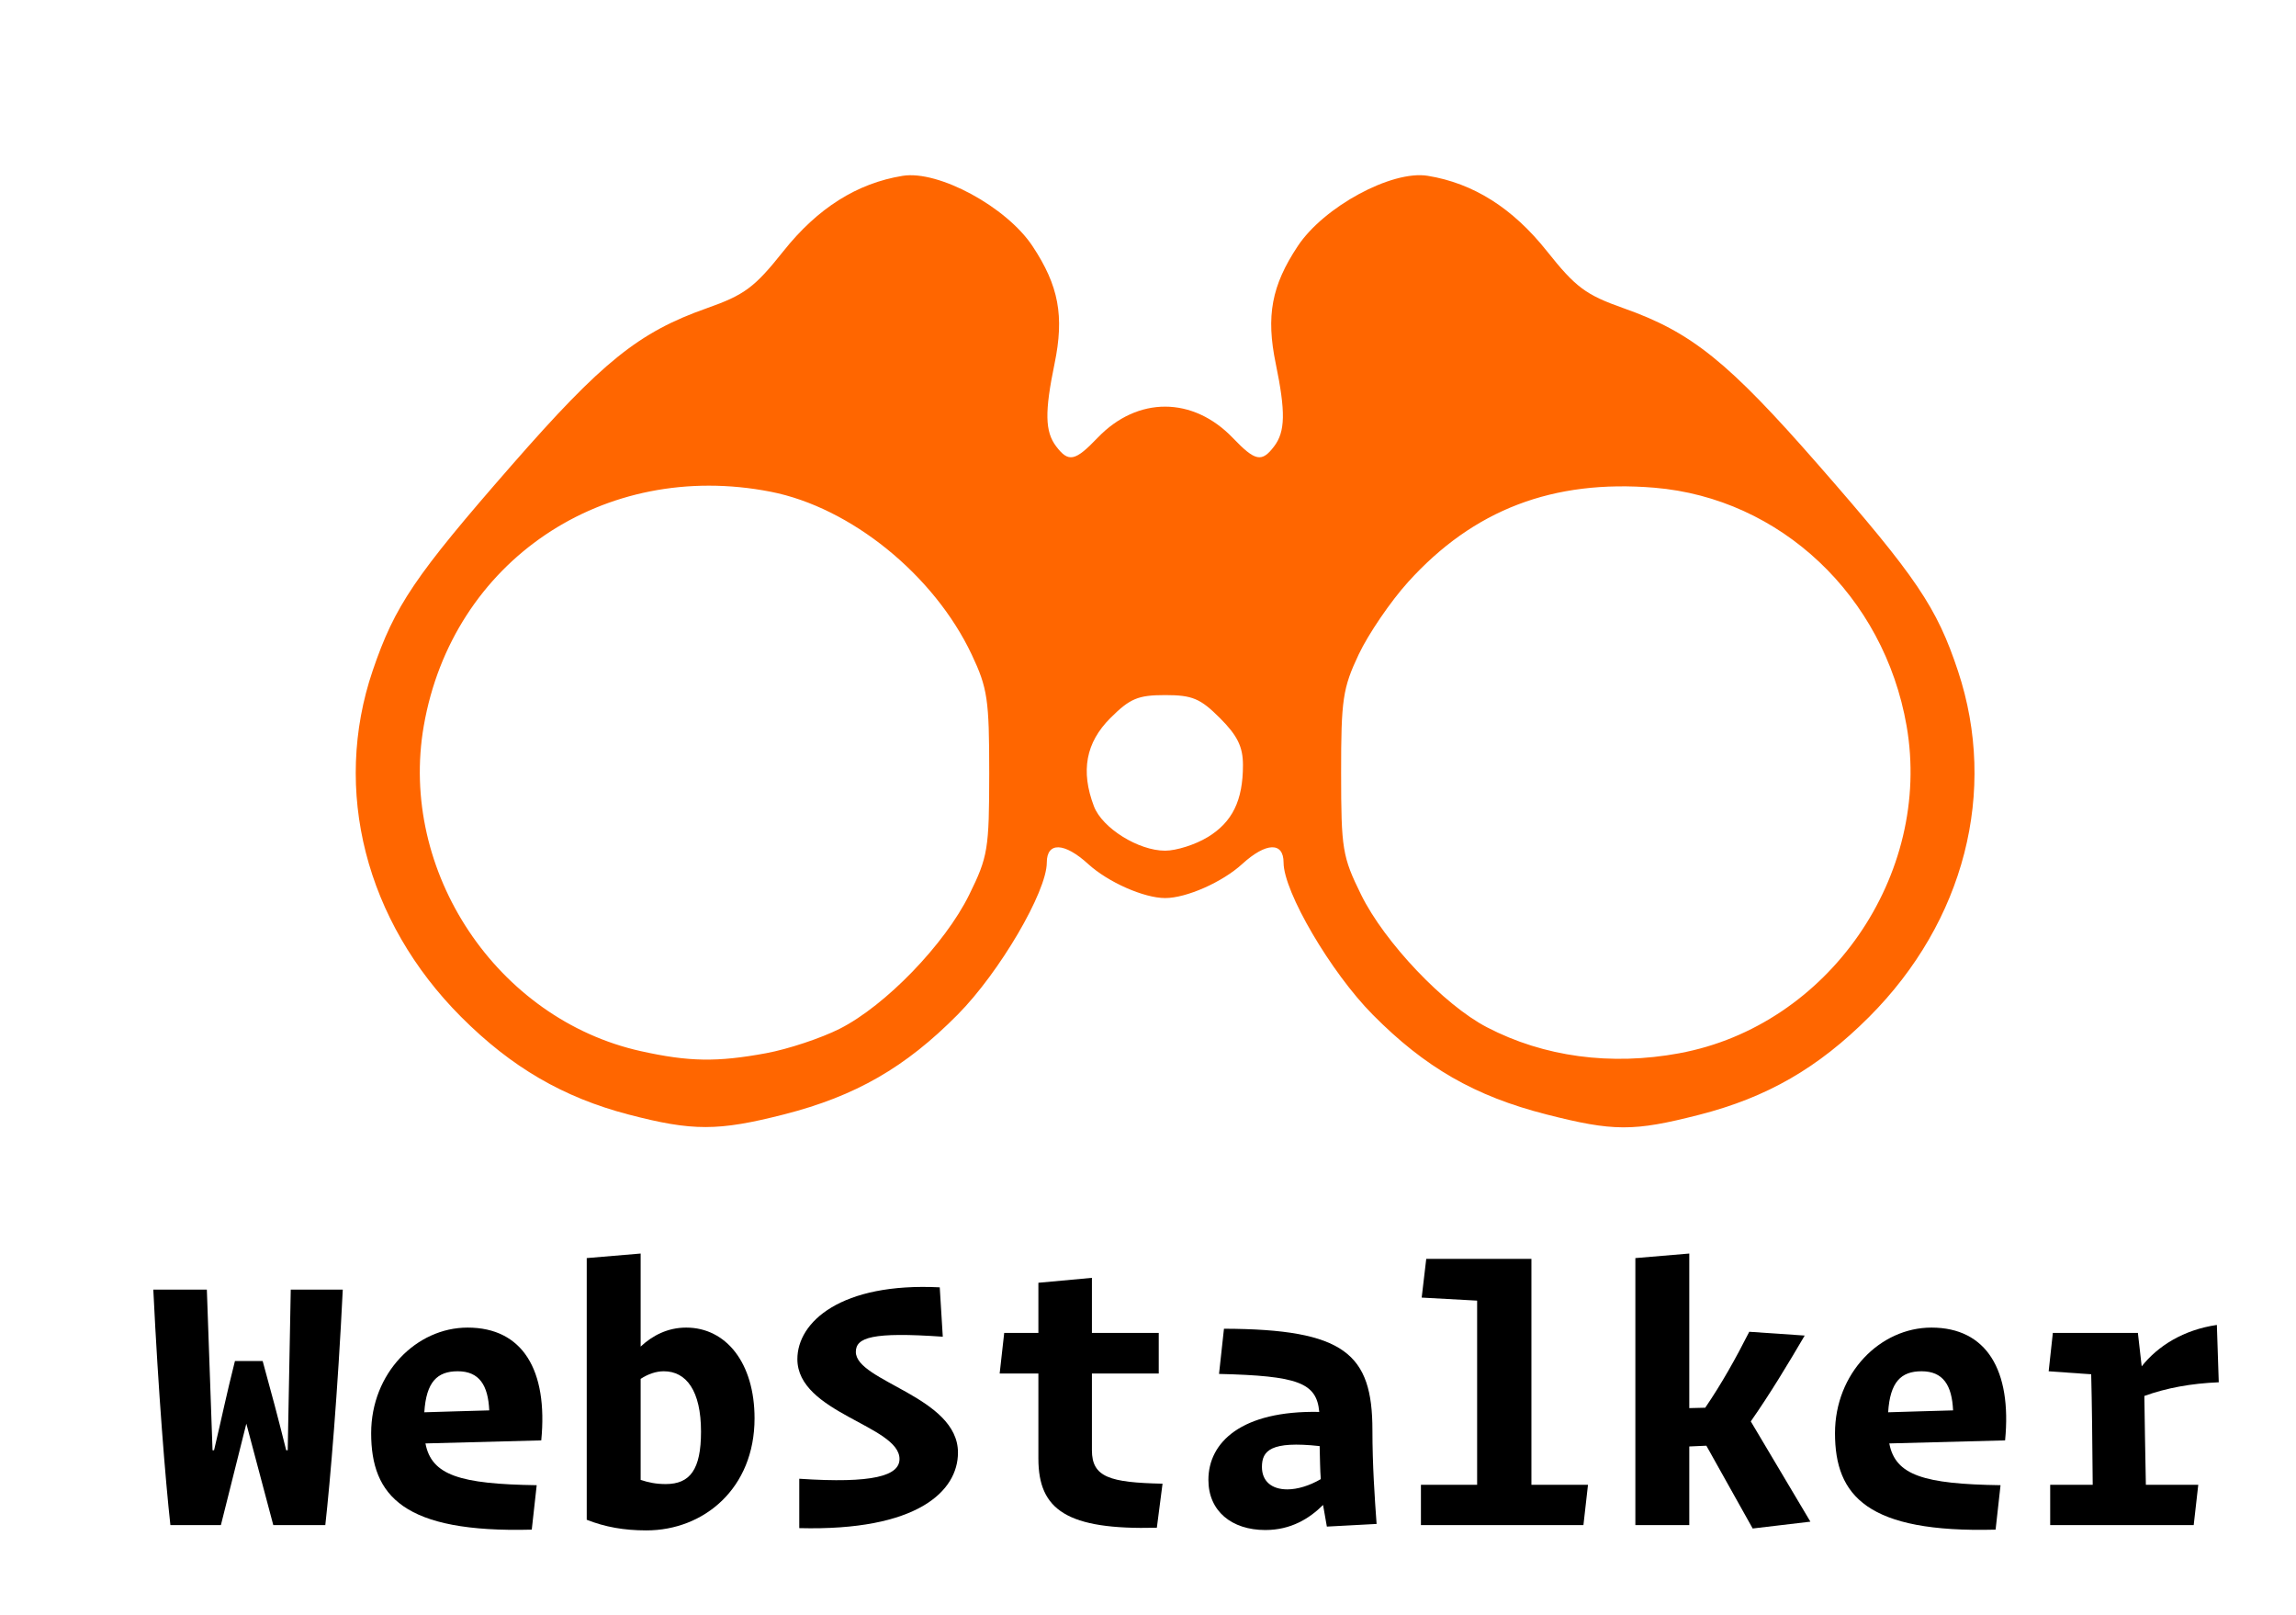
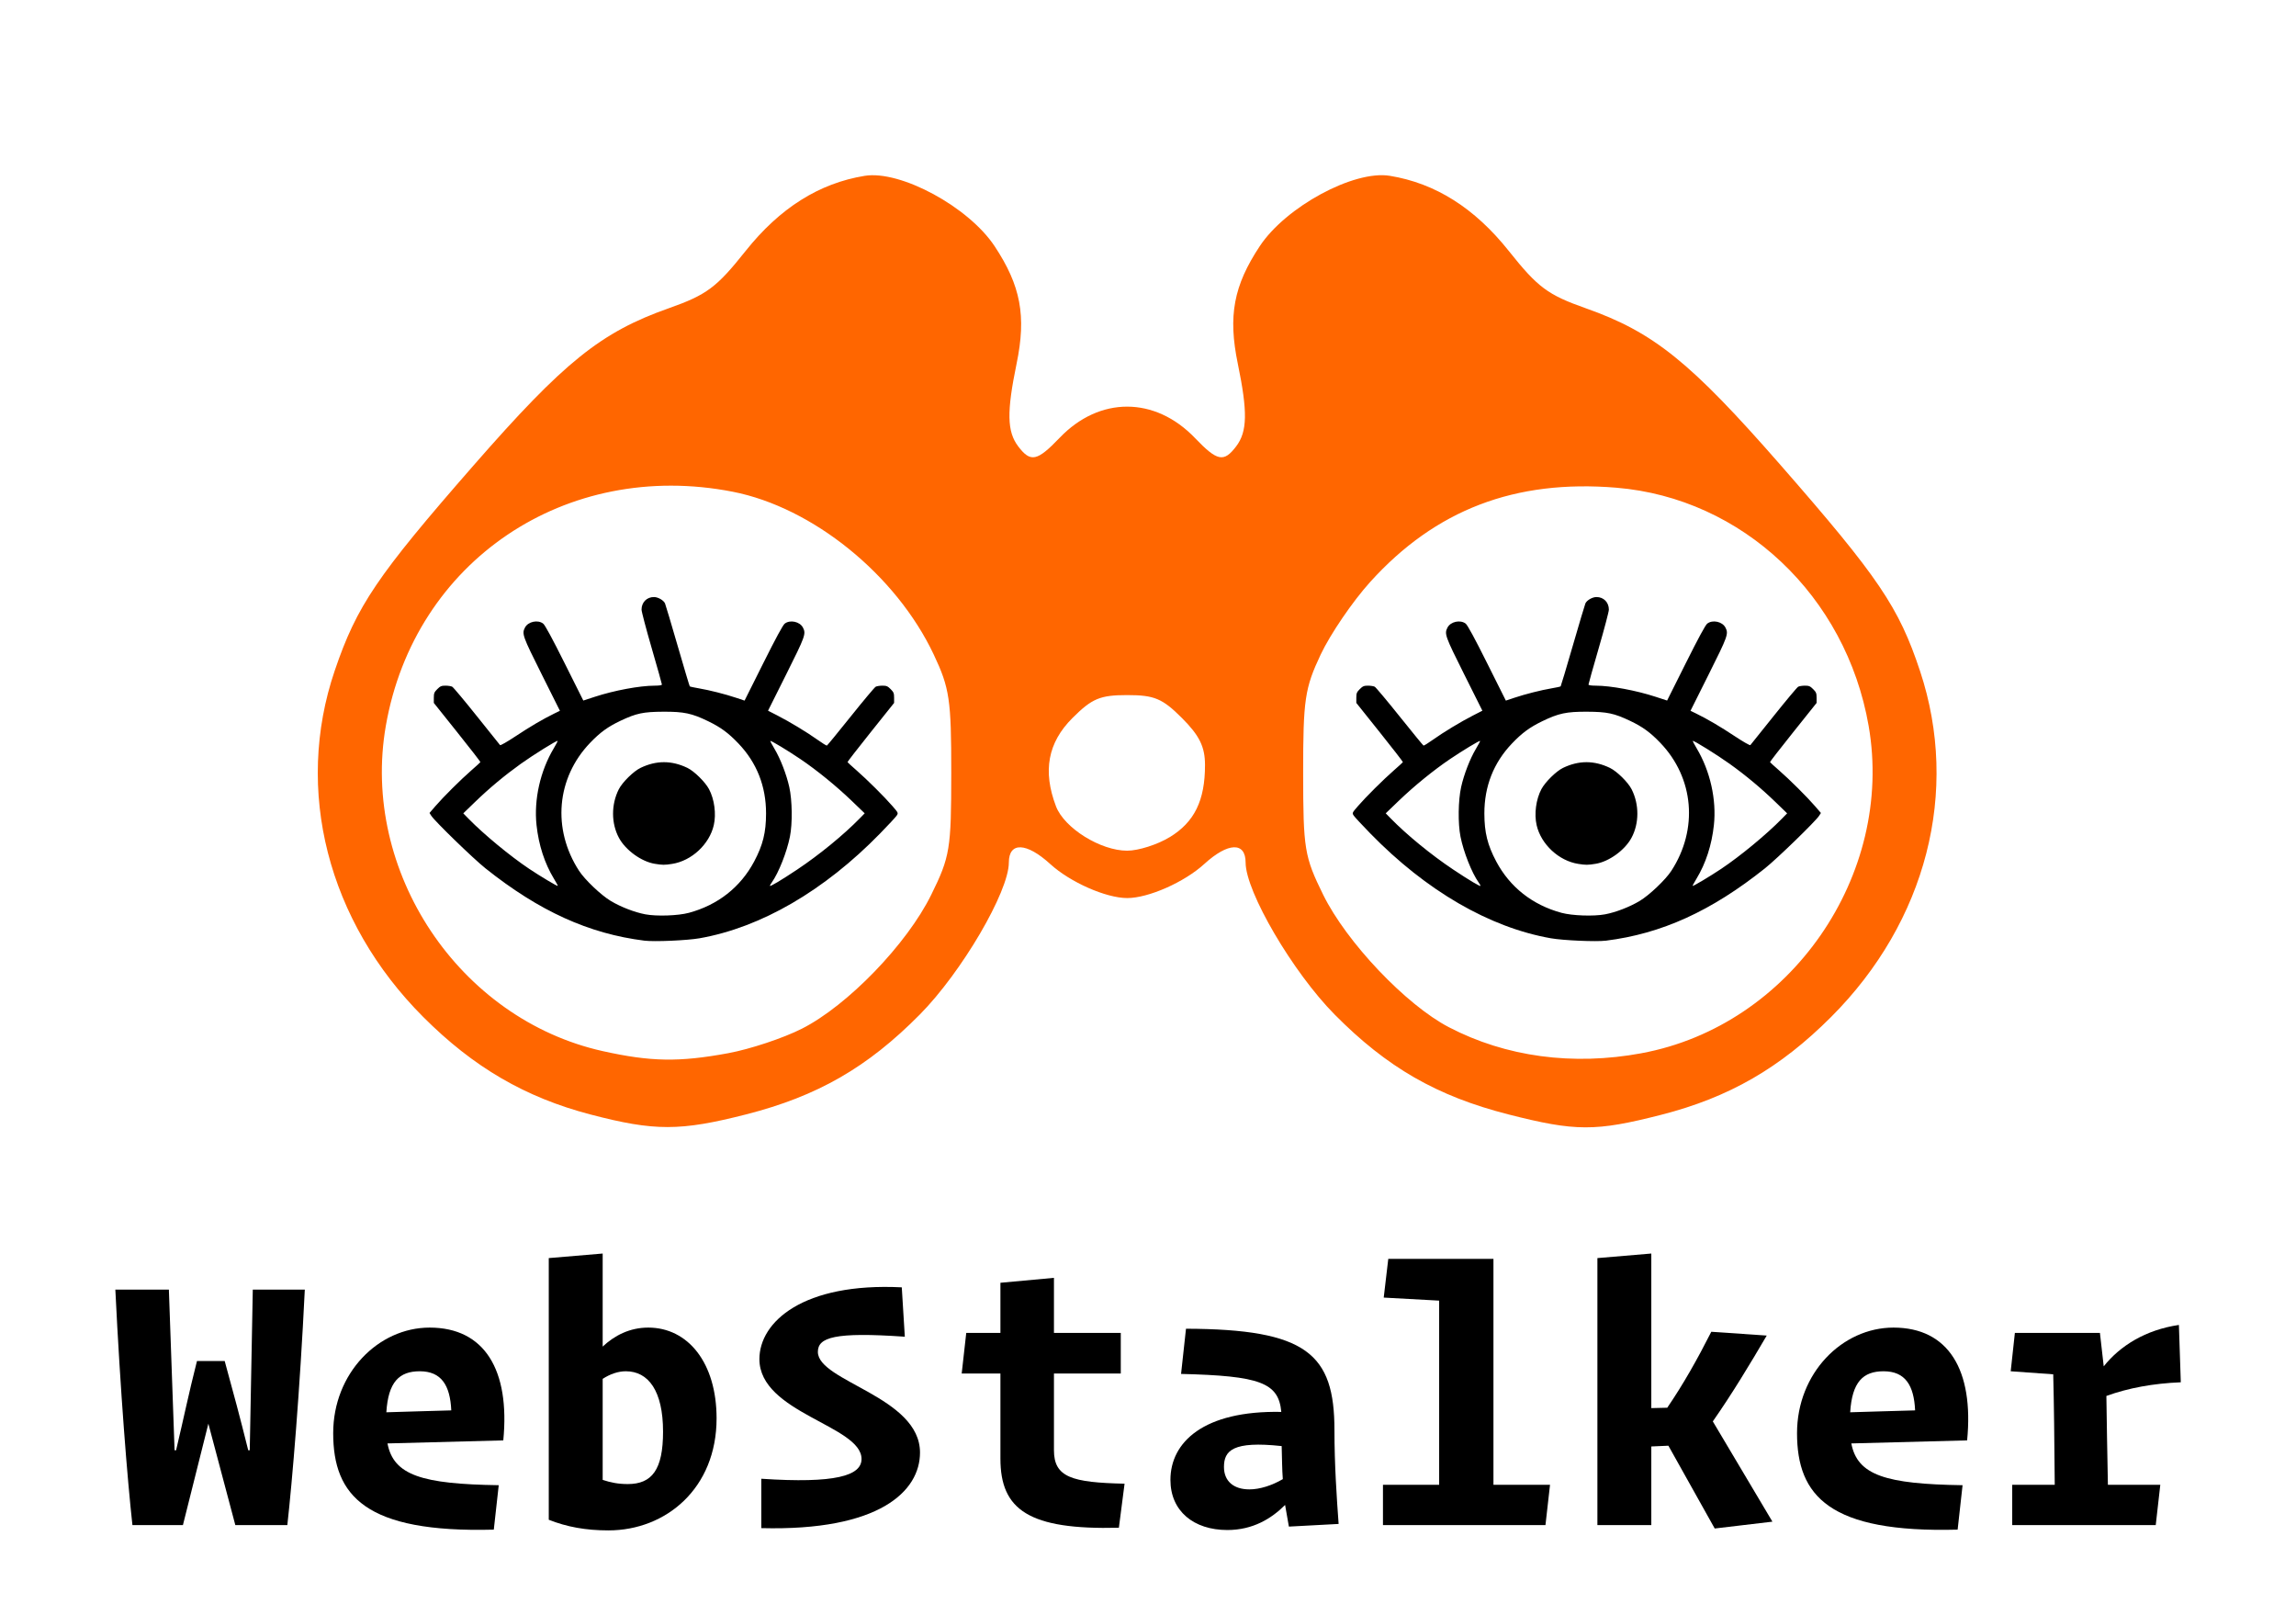
<svg xmlns="http://www.w3.org/2000/svg" width="64mm" height="45mm" viewBox="0 0 64 45" version="1.1" id="svg8">
  <defs id="defs2" />
  <g id="layer1" transform="translate(0,-252)">
-     <path style="fill:#ff6600;stroke-width:0.189" d="m 17.516,283.057 c -1.82,-0.477 -3.262,-1.317 -4.661,-2.718 -2.665,-2.667 -3.599,-6.322 -2.466,-9.652 0.616,-1.81 1.174,-2.634 3.875,-5.724 2.521,-2.884 3.542,-3.705 5.435,-4.373 1.057,-0.373 1.332,-0.578 2.139,-1.592 0.954,-1.199 2.05,-1.891 3.322,-2.098 1,-0.162 2.896,0.864 3.622,1.96 0.73,1.102 0.888,1.946 0.613,3.275 -0.278,1.345 -0.267,1.892 0.045,2.304 0.346,0.455 0.526,0.418 1.156,-0.24 1.111,-1.159 2.657,-1.156 3.772,0.008 0.622,0.649 0.803,0.686 1.148,0.231 0.312,-0.411 0.323,-0.958 0.045,-2.304 -0.275,-1.33 -0.117,-2.174 0.613,-3.275 0.726,-1.097 2.622,-2.122 3.622,-1.96 1.272,0.206 2.368,0.898 3.322,2.098 0.807,1.014 1.083,1.219 2.139,1.592 1.893,0.668 2.914,1.49 5.435,4.373 2.732,3.124 3.296,3.958 3.887,5.74 1.111,3.35 0.178,6.978 -2.478,9.636 -1.422,1.423 -2.846,2.244 -4.735,2.727 -1.837,0.47 -2.388,0.468 -4.266,-0.011 -1.989,-0.508 -3.379,-1.307 -4.838,-2.781 -1.166,-1.177 -2.483,-3.425 -2.483,-4.236 0,-0.583 -0.49,-0.566 -1.154,0.041 -0.554,0.506 -1.555,0.948 -2.146,0.948 -0.591,0 -1.592,-0.442 -2.146,-0.948 -0.664,-0.606 -1.154,-0.623 -1.154,-0.041 0,0.811 -1.317,3.059 -2.483,4.236 -1.459,1.474 -2.85,2.273 -4.838,2.781 -1.841,0.47 -2.554,0.471 -4.341,0.003 z m 3.841,-1.708 c 0.611,-0.113 1.535,-0.42 2.052,-0.682 1.276,-0.646 2.931,-2.359 3.607,-3.733 0.523,-1.062 0.557,-1.27 0.558,-3.395 7.1e-4,-2.046 -0.046,-2.363 -0.489,-3.3 -1.048,-2.218 -3.372,-4.1 -5.603,-4.536 -4.654,-0.909 -8.87,1.935 -9.669,6.522 -0.707,4.059 2.04,8.176 6.05,9.067 1.337,0.297 2.124,0.31 3.494,0.057 z m 25.46,0 c 4.144,-0.766 7.053,-4.96 6.328,-9.124 -0.63,-3.619 -3.515,-6.341 -7.029,-6.634 -2.828,-0.235 -5.044,0.613 -6.865,2.627 -0.489,0.541 -1.109,1.45 -1.379,2.021 -0.443,0.938 -0.49,1.254 -0.489,3.3 10e-4,2.125 0.035,2.332 0.558,3.395 0.652,1.324 2.308,3.068 3.504,3.691 1.59,0.828 3.454,1.079 5.371,0.725 z m -13.155,-6.019 c 0.691,-0.421 0.985,-1.022 0.985,-2.011 0,-0.507 -0.154,-0.821 -0.641,-1.308 -0.547,-0.547 -0.771,-0.641 -1.528,-0.641 -0.757,0 -0.98,0.094 -1.528,0.641 -0.684,0.684 -0.831,1.475 -0.457,2.458 0.231,0.607 1.241,1.237 1.985,1.237 0.311,0 0.844,-0.169 1.183,-0.377 z" id="path4529" />
+     <path style="fill:#ff6600;stroke-width:0.189" d="m 16.458,283.057 c -1.82,-0.477 -3.262,-1.317 -4.661,-2.718 -2.665,-2.667 -3.599,-6.322 -2.466,-9.652 0.616,-1.81 1.174,-2.634 3.875,-5.724 2.521,-2.884 3.542,-3.705 5.435,-4.373 1.057,-0.373 1.332,-0.578 2.139,-1.592 0.954,-1.199 2.05,-1.891 3.322,-2.098 1,-0.162 2.896,0.864 3.622,1.96 0.73,1.102 0.888,1.946 0.613,3.275 -0.278,1.345 -0.267,1.892 0.045,2.304 0.346,0.455 0.526,0.418 1.156,-0.24 1.111,-1.159 2.657,-1.156 3.772,0.008 0.622,0.649 0.803,0.686 1.148,0.231 0.312,-0.411 0.323,-0.958 0.045,-2.304 -0.275,-1.33 -0.117,-2.174 0.613,-3.275 0.726,-1.097 2.622,-2.122 3.622,-1.96 1.272,0.206 2.368,0.898 3.322,2.098 0.807,1.014 1.083,1.219 2.139,1.592 1.893,0.668 2.914,1.49 5.435,4.373 2.732,3.124 3.296,3.958 3.887,5.74 1.111,3.35 0.178,6.978 -2.478,9.636 -1.422,1.423 -2.846,2.244 -4.735,2.727 -1.837,0.47 -2.388,0.468 -4.266,-0.011 -1.989,-0.508 -3.379,-1.307 -4.838,-2.781 -1.166,-1.177 -2.483,-3.425 -2.483,-4.236 0,-0.583 -0.49,-0.566 -1.154,0.041 -0.554,0.506 -1.555,0.948 -2.146,0.948 -0.591,0 -1.592,-0.442 -2.146,-0.948 -0.664,-0.606 -1.154,-0.623 -1.154,-0.041 0,0.811 -1.317,3.059 -2.483,4.236 -1.459,1.474 -2.85,2.273 -4.838,2.781 -1.841,0.47 -2.554,0.471 -4.341,0.003 z m 3.841,-1.708 c 0.611,-0.113 1.535,-0.42 2.052,-0.682 1.276,-0.646 2.931,-2.359 3.607,-3.733 0.523,-1.062 0.557,-1.27 0.558,-3.395 7.1e-4,-2.046 -0.046,-2.363 -0.489,-3.3 -1.048,-2.218 -3.372,-4.1 -5.603,-4.536 -4.654,-0.909 -8.87,1.935 -9.669,6.522 -0.707,4.059 2.04,8.176 6.05,9.067 1.337,0.297 2.124,0.31 3.494,0.057 z m 25.46,0 c 4.144,-0.766 7.053,-4.96 6.328,-9.124 -0.63,-3.619 -3.515,-6.341 -7.029,-6.634 -2.828,-0.235 -5.044,0.613 -6.865,2.627 -0.489,0.541 -1.109,1.45 -1.379,2.021 -0.443,0.938 -0.49,1.254 -0.489,3.3 0.001,2.125 0.035,2.332 0.558,3.395 0.652,1.324 2.308,3.068 3.504,3.691 1.59,0.828 3.454,1.079 5.371,0.725 z m -13.155,-6.019 c 0.691,-0.421 0.985,-1.022 0.985,-2.011 0,-0.507 -0.154,-0.821 -0.641,-1.308 -0.547,-0.547 -0.771,-0.641 -1.528,-0.641 -0.757,0 -0.98,0.094 -1.528,0.641 -0.684,0.684 -0.831,1.475 -0.457,2.458 0.231,0.607 1.241,1.237 1.985,1.237 0.311,0 0.844,-0.169 1.183,-0.377 z" id="path4529" />
    <g aria-label="WebStalker" transform="matrix(0.2645833,0,0,0.2645833,-1.870887,-1.336348)" style="font-style:normal;font-variant:normal;font-weight:normal;font-stretch:normal;font-size:40px;line-height:1.25;font-family:'Operator Mono';-inkscape-font-specification:'Operator Mono, Normal';font-variant-ligatures:normal;font-variant-caps:normal;font-variant-numeric:normal;font-feature-settings:normal;text-align:start;letter-spacing:0px;word-spacing:0px;writing-mode:lr-tb;text-anchor:start;fill:#000000;fill-opacity:1;stroke:none" id="flowRoot4531">
-       <path d="m 35.863,1118.118 h 5.48 c 0.52,-4.68 1.32,-14.12 1.84,-24.8 h -5.48 l -0.32,16.92 h -0.16 c -0.92,-3.68 -1.48,-5.76 -2.48,-9.4 h -2.92 c -0.92,3.64 -1.32,5.68 -2.2,9.4 h -0.16 l -0.6,-16.92 h -5.64 c 0.52,10.68 1.28,20.12 1.8,24.8 h 5.32 l 2.68,-10.68 z" id="path4558" />
-       <path d="m 63.094,1118.598 0.52,-4.68 c -8.08,-0.12 -11.08,-1.04 -11.72,-4.4 l 12.2,-0.32 c 0.72,-7.4 -1.96,-11.88 -7.76,-11.88 -5.4,0 -10.16,4.8 -10.16,11.12 0,6.6 3.4,10.52 16.92,10.16 z m -7.8,-16.68 c 2.28,0 3.2,1.48 3.32,4.12 -2.08,0.04 -5,0.16 -6.84,0.2 0.2,-3.2 1.36,-4.32 3.52,-4.32 z" id="path4560" />
-       <path d="m 75.165,1118.678 c 6.08,0 11.4,-4.44 11.4,-11.8 0,-5.84 -3,-9.56 -7.2,-9.56 -1.96,0 -3.56,0.84 -4.8,2 v -9.8 l -5.68,0.48 v 27.56 c 1.92,0.76 3.92,1.12 6.28,1.12 z m 2.04,-4.88 c -1,0 -1.8,-0.16 -2.64,-0.44 v -10.64 c 0.8,-0.52 1.64,-0.8 2.44,-0.8 2.36,0 3.92,2.04 3.92,6.36 0,4 -1.16,5.52 -3.72,5.52 z" id="path4562" />
-       <path d="m 91.276,1113.238 v 5.2 c 12.44,0.32 16.72,-3.88 16.72,-7.96 0,-5.88 -10.76,-7.48 -10.76,-10.6 0,-1.52 1.72,-2.12 9.16,-1.6 l -0.32,-5.2 c -10.4,-0.52 -15,3.64 -15,7.56 0,5.68 10.76,7 10.76,10.52 0,1.76 -2.76,2.6 -10.56,2.08 z" id="path4564" />
-       <path d="m 128.948,1118.398 0.6,-4.64 c -5.56,-0.12 -7.44,-0.68 -7.44,-3.52 v -8.08 h 7.04 v -4.28 h -7.04 v -5.8 l -5.64,0.52 v 5.28 h -3.6 l -0.48,4.28 h 4.08 v 8.96 c 0,5.4 3,7.52 12.48,7.28 z" id="path4566" />
-       <path d="m 142.699,1114.358 c -1.68,0 -2.68,-0.88 -2.68,-2.36 0,-1.72 0.92,-2.76 6.08,-2.2 0.04,1.32 0.04,2.48 0.12,3.48 -1.16,0.68 -2.44,1.08 -3.52,1.08 z m 4.16,3.92 5.24,-0.28 c -0.2,-2.72 -0.44,-6.24 -0.44,-9.88 0,-8.04 -2.92,-10.64 -15.64,-10.68 l -0.52,4.76 c 8.32,0.2 10.28,0.92 10.56,4 -8.2,-0.16 -11.68,3.2 -11.68,7.16 0,3.28 2.44,5.28 6,5.28 2.68,0 4.64,-1.2 6.08,-2.64 z" id="path4568" />
-       <path d="m 173.89,1118.118 0.48,-4.24 h -5.96 v -23.8 h -11.08 l -0.48,4.08 5.84,0.32 v 19.4 h -5.92 v 4.24 z" id="path4570" />
-       <path d="m 191.721,1118.478 6.08,-0.72 -6.28,-10.56 c 2.04,-2.92 3.92,-6.04 5.68,-9.04 l -5.84,-0.4 c -1.44,2.84 -2.92,5.48 -4.64,8 l -1.68,0.04 v -16.28 l -5.68,0.48 v 28.12 h 5.68 v -8.28 l 1.8,-0.08 z" id="path4572" />
-       <path d="m 217.313,1118.598 0.52,-4.68 c -8.08,-0.12 -11.08,-1.04 -11.72,-4.4 l 12.2,-0.32 c 0.72,-7.4 -1.96,-11.88 -7.76,-11.88 -5.4,0 -10.16,4.8 -10.16,11.12 0,6.6 3.4,10.52 16.92,10.16 z m -7.8,-16.68 c 2.28,0 3.2,1.48 3.32,4.12 -2.08,0.04 -5,0.16 -6.84,0.2 0.2,-3.2 1.36,-4.32 3.52,-4.32 z" id="path4574" />
-       <path d="m 238.184,1118.118 0.48,-4.24 h -5.52 c -0.08,-3.88 -0.12,-6.76 -0.16,-9.36 2.32,-0.84 4.92,-1.32 7.84,-1.44 l -0.2,-6.04 c -3.52,0.52 -6.2,2.2 -7.92,4.36 l -0.4,-3.52 h -8.96 l -0.44,4.04 4.48,0.32 c 0.08,3.16 0.12,6.8 0.16,11.64 h -4.48 v 4.24 z" id="path4576" />
+       <path style="fill:#000000;stroke-width:0.107" d="m 74.983,1056.568 c -5.881,-0.734 -11.101,-3.106 -16.766,-7.619 -1.279,-1.019 -5.327,-4.947 -5.706,-5.536 l -0.19,-0.296 0.624,-0.724 c 0.83,-0.963 2.672,-2.794 3.8,-3.777 0.502,-0.437 0.924,-0.822 0.938,-0.855 0.014,-0.034 -1.084,-1.45 -2.441,-3.148 l -2.467,-3.087 v -0.544 c 0,-0.476 0.046,-0.59 0.365,-0.909 0.311,-0.311 0.439,-0.365 0.865,-0.365 0.275,0 0.595,0.05 0.71,0.112 0.115,0.062 1.277,1.45 2.583,3.084 1.306,1.635 2.411,3.014 2.457,3.066 0.046,0.052 0.775,-0.365 1.621,-0.926 1.526,-1.012 2.909,-1.825 4.076,-2.394 l 0.608,-0.296 -1.922,-3.844 c -2.019,-4.037 -2.1,-4.263 -1.76,-4.921 0.326,-0.631 1.361,-0.853 1.921,-0.413 0.193,0.151 0.944,1.538 2.257,4.163 l 1.969,3.937 1.217,-0.398 c 2.04,-0.667 4.717,-1.165 6.286,-1.169 0.502,-10e-4 0.778,-0.045 0.778,-0.122 0,-0.066 -0.483,-1.784 -1.073,-3.817 -0.59,-2.033 -1.073,-3.864 -1.073,-4.069 0,-0.77 0.55,-1.328 1.309,-1.327 0.428,5e-4 1.016,0.339 1.163,0.67 0.059,0.133 0.657,2.14 1.33,4.461 0.672,2.321 1.248,4.245 1.278,4.276 0.031,0.031 0.457,0.124 0.948,0.207 1.124,0.191 2.774,0.608 3.931,0.995 l 0.894,0.299 1.97,-3.939 c 1.314,-2.628 2.066,-4.015 2.259,-4.166 0.56,-0.44 1.595,-0.218 1.921,0.413 0.34,0.658 0.259,0.885 -1.757,4.916 l -1.92,3.839 0.981,0.502 c 1.304,0.667 3.133,1.773 4.237,2.562 0.492,0.352 0.935,0.625 0.983,0.608 0.048,-0.018 1.176,-1.394 2.508,-3.058 1.331,-1.664 2.515,-3.076 2.631,-3.138 0.116,-0.062 0.436,-0.113 0.711,-0.113 0.426,0 0.555,0.054 0.865,0.365 0.319,0.319 0.365,0.433 0.365,0.909 v 0.544 l -2.467,3.087 c -1.357,1.698 -2.455,3.115 -2.441,3.148 0.014,0.034 0.437,0.419 0.938,0.857 1.124,0.982 2.961,2.807 3.798,3.775 0.623,0.72 0.625,0.725 0.444,1.001 -0.1,0.153 -0.889,1.002 -1.753,1.887 -5.886,6.031 -12.537,9.891 -19.01,11.032 -1.299,0.229 -4.771,0.381 -5.793,0.253 z m 4.667,-2.935 c 3.048,-0.823 5.435,-2.699 6.873,-5.403 0.923,-1.736 1.251,-3.057 1.254,-5.057 0.004,-2.866 -0.975,-5.351 -2.908,-7.374 -1.06,-1.11 -1.867,-1.704 -3.178,-2.34 -1.731,-0.84 -2.556,-1.016 -4.724,-1.007 -2.126,0.01 -2.854,0.162 -4.528,0.955 -1.327,0.628 -2.142,1.221 -3.199,2.323 -3.551,3.704 -4.015,9.084 -1.163,13.479 0.612,0.942 2.324,2.569 3.345,3.178 1.062,0.633 2.501,1.189 3.635,1.404 1.195,0.226 3.458,0.148 4.592,-0.158 z m -3.594,-5.163 c -1.407,-0.227 -3.08,-1.437 -3.778,-2.734 -0.82,-1.522 -0.826,-3.515 -0.016,-5.113 0.377,-0.745 1.551,-1.899 2.292,-2.256 1.661,-0.799 3.274,-0.799 4.935,0 0.718,0.345 1.875,1.483 2.278,2.239 0.57,1.07 0.775,2.617 0.503,3.797 -0.465,2.017 -2.338,3.757 -4.39,4.077 -0.794,0.124 -1.001,0.123 -1.824,-0.01 z m -10.629,1.567 c -0.976,-1.606 -1.602,-3.535 -1.83,-5.633 -0.291,-2.687 0.389,-5.717 1.82,-8.107 0.241,-0.403 0.421,-0.75 0.4,-0.772 -0.075,-0.075 -2.59,1.491 -3.887,2.42 -1.696,1.214 -3.332,2.579 -4.84,4.039 l -1.211,1.172 0.568,0.58 c 1.608,1.642 4.367,3.92 6.361,5.254 1.176,0.787 2.977,1.862 3.029,1.81 0.018,-0.018 -0.166,-0.361 -0.409,-0.762 z m 25.649,-0.973 c 2.292,-1.528 4.878,-3.644 6.577,-5.383 l 0.516,-0.528 -1.374,-1.32 c -1.615,-1.552 -3.672,-3.225 -5.397,-4.391 -1.32,-0.892 -3.113,-1.974 -3.172,-1.915 -0.02,0.02 0.179,0.396 0.442,0.837 0.625,1.048 1.258,2.683 1.556,4.019 0.313,1.404 0.345,3.836 0.068,5.226 -0.323,1.62 -1.19,3.812 -1.907,4.819 -0.113,0.158 -0.205,0.32 -0.205,0.359 0,0.124 1.17,-0.572 2.897,-1.723 z" id="path835" />
+       <path style="font-style:normal;font-variant:normal;font-weight:normal;font-stretch:normal;font-size:40px;line-height:1.25;font-family:'Operator Mono';-inkscape-font-specification:'Operator Mono, Normal';font-variant-ligatures:normal;font-variant-caps:normal;font-variant-numeric:normal;font-feature-settings:normal;text-align:start;letter-spacing:0px;word-spacing:0px;writing-mode:lr-tb;text-anchor:start;fill:#000000;fill-opacity:1;stroke:none;stroke-width:0.107" d="m 176.247,1056.568 c 5.881,-0.734 11.101,-3.106 16.766,-7.619 1.279,-1.019 5.327,-4.947 5.706,-5.536 l 0.19,-0.296 -0.624,-0.724 c -0.83,-0.963 -2.672,-2.794 -3.8,-3.777 -0.502,-0.437 -0.924,-0.822 -0.938,-0.855 -0.015,-0.034 1.084,-1.45 2.441,-3.148 l 2.467,-3.087 v -0.544 c 0,-0.476 -0.046,-0.59 -0.365,-0.909 -0.311,-0.311 -0.439,-0.365 -0.865,-0.365 -0.275,0 -0.595,0.05 -0.71,0.112 -0.115,0.062 -1.277,1.45 -2.583,3.084 -1.306,1.635 -2.411,3.014 -2.457,3.066 -0.046,0.052 -0.775,-0.365 -1.621,-0.926 -1.526,-1.012 -2.909,-1.825 -4.076,-2.394 l -0.608,-0.296 1.922,-3.844 c 2.019,-4.037 2.1,-4.263 1.76,-4.921 -0.326,-0.631 -1.361,-0.853 -1.921,-0.413 -0.193,0.151 -0.944,1.538 -2.257,4.163 l -1.969,3.937 -1.217,-0.398 c -2.04,-0.667 -4.717,-1.165 -6.286,-1.169 -0.502,-10e-4 -0.778,-0.045 -0.778,-0.122 0,-0.066 0.483,-1.784 1.073,-3.817 0.59,-2.033 1.073,-3.864 1.073,-4.069 0,-0.77 -0.55,-1.328 -1.309,-1.327 -0.428,5e-4 -1.016,0.339 -1.163,0.67 -0.059,0.133 -0.657,2.14 -1.33,4.461 -0.672,2.321 -1.248,4.245 -1.278,4.276 -0.031,0.031 -0.457,0.124 -0.948,0.207 -1.124,0.191 -2.774,0.608 -3.931,0.995 l -0.894,0.299 -1.97,-3.939 c -1.314,-2.628 -2.066,-4.015 -2.259,-4.166 -0.56,-0.44 -1.595,-0.218 -1.921,0.413 -0.34,0.658 -0.259,0.885 1.757,4.916 l 1.92,3.839 -0.981,0.502 c -1.304,0.667 -3.133,1.773 -4.237,2.562 -0.492,0.352 -0.935,0.625 -0.983,0.608 -0.048,-0.018 -1.176,-1.394 -2.508,-3.058 -1.331,-1.664 -2.515,-3.076 -2.631,-3.138 -0.116,-0.062 -0.436,-0.113 -0.711,-0.113 -0.426,0 -0.555,0.054 -0.865,0.365 -0.319,0.319 -0.365,0.433 -0.365,0.909 v 0.544 l 2.467,3.087 c 1.357,1.698 2.455,3.115 2.441,3.148 -0.014,0.034 -0.437,0.419 -0.938,0.857 -1.124,0.982 -2.961,2.807 -3.798,3.775 -0.623,0.72 -0.625,0.725 -0.444,1.001 0.1,0.153 0.889,1.002 1.753,1.887 5.886,6.031 12.537,9.891 19.01,11.032 1.299,0.229 4.771,0.381 5.793,0.253 z m -4.667,-2.935 c -3.048,-0.823 -5.435,-2.699 -6.873,-5.403 -0.923,-1.736 -1.251,-3.057 -1.254,-5.057 -0.004,-2.866 0.975,-5.351 2.908,-7.374 1.06,-1.11 1.867,-1.704 3.178,-2.34 1.731,-0.84 2.556,-1.016 4.724,-1.007 2.126,0.01 2.854,0.162 4.528,0.955 1.327,0.628 2.142,1.221 3.199,2.323 3.551,3.704 4.015,9.084 1.163,13.479 -0.612,0.942 -2.324,2.569 -3.345,3.178 -1.062,0.633 -2.501,1.189 -3.635,1.404 -1.195,0.226 -3.458,0.148 -4.592,-0.158 z m 3.594,-5.163 c 1.407,-0.227 3.08,-1.437 3.778,-2.734 0.82,-1.522 0.826,-3.515 0.016,-5.113 -0.377,-0.745 -1.551,-1.899 -2.292,-2.256 -1.661,-0.799 -3.274,-0.799 -4.935,0 -0.718,0.345 -1.875,1.483 -2.278,2.239 -0.57,1.07 -0.775,2.617 -0.503,3.797 0.465,2.017 2.338,3.757 4.39,4.077 0.794,0.124 1.001,0.123 1.824,-0.01 z m 10.629,1.567 c 0.976,-1.606 1.602,-3.535 1.83,-5.633 0.291,-2.687 -0.389,-5.717 -1.82,-8.107 -0.241,-0.403 -0.421,-0.75 -0.4,-0.772 0.075,-0.075 2.59,1.491 3.887,2.42 1.696,1.214 3.332,2.579 4.84,4.039 l 1.211,1.172 -0.568,0.58 c -1.608,1.642 -4.367,3.92 -6.361,5.254 -1.176,0.787 -2.977,1.862 -3.029,1.81 -0.018,-0.018 0.166,-0.361 0.409,-0.762 z m -25.649,-0.973 c -2.292,-1.528 -4.878,-3.644 -6.577,-5.383 l -0.516,-0.528 1.374,-1.32 c 1.615,-1.552 3.672,-3.225 5.397,-4.391 1.32,-0.892 3.113,-1.974 3.172,-1.915 0.02,0.02 -0.179,0.396 -0.442,0.837 -0.625,1.048 -1.258,2.683 -1.556,4.019 -0.313,1.404 -0.345,3.836 -0.068,5.226 0.323,1.62 1.19,3.812 1.907,4.819 0.113,0.158 0.205,0.32 0.205,0.359 0,0.124 -1.17,-0.572 -2.897,-1.723 z" id="path835-5" />
+       <path d="m 31.863,1118.118 h 5.48 c 0.52,-4.68 1.32,-14.12 1.84,-24.8 h -5.48 l -0.32,16.92 h -0.16 c -0.92,-3.68 -1.48,-5.76 -2.48,-9.4 h -2.92 c -0.92,3.64 -1.32,5.68 -2.2,9.4 h -0.16 l -0.6,-16.92 h -5.64 c 0.52,10.68 1.28,20.12 1.8,24.8 h 5.32 l 2.68,-10.68 z" id="path4558" />
+       <path d="m 59.094,1118.598 0.52,-4.68 c -8.08,-0.12 -11.08,-1.04 -11.72,-4.4 l 12.2,-0.32 c 0.72,-7.4 -1.96,-11.88 -7.76,-11.88 -5.4,0 -10.16,4.8 -10.16,11.12 0,6.6 3.4,10.52 16.92,10.16 z m -7.8,-16.68 c 2.28,0 3.2,1.48 3.32,4.12 -2.08,0.04 -5,0.16 -6.84,0.2 0.2,-3.2 1.36,-4.32 3.52,-4.32 z" id="path4560" />
+       <path d="m 71.165,1118.678 c 6.08,0 11.4,-4.44 11.4,-11.8 0,-5.84 -3,-9.56 -7.2,-9.56 -1.96,0 -3.56,0.84 -4.8,2 v -9.8 l -5.68,0.48 v 27.56 c 1.92,0.76 3.92,1.12 6.28,1.12 z m 2.04,-4.88 c -1,0 -1.8,-0.16 -2.64,-0.44 v -10.64 c 0.8,-0.52 1.64,-0.8 2.44,-0.8 2.36,0 3.92,2.04 3.92,6.36 0,4 -1.16,5.52 -3.72,5.52 z" id="path4562" />
+       <path d="m 87.276,1113.238 v 5.2 c 12.44,0.32 16.72,-3.88 16.72,-7.96 0,-5.88 -10.76,-7.48 -10.76,-10.6 0,-1.52 1.72,-2.12 9.16,-1.6 l -0.32,-5.2 c -10.4,-0.52 -15,3.64 -15,7.56 0,5.68 10.76,7 10.76,10.52 0,1.76 -2.76,2.6 -10.56,2.08 z" id="path4564" />
+       <path d="m 124.948,1118.398 0.6,-4.64 c -5.56,-0.12 -7.44,-0.68 -7.44,-3.52 v -8.08 h 7.04 v -4.28 h -7.04 v -5.8 l -5.64,0.52 v 5.28 h -3.6 l -0.48,4.28 h 4.08 v 8.96 c 0,5.4 3,7.52 12.48,7.28 z" id="path4566" />
+       <path d="m 138.699,1114.358 c -1.68,0 -2.68,-0.88 -2.68,-2.36 0,-1.72 0.92,-2.76 6.08,-2.2 0.04,1.32 0.04,2.48 0.12,3.48 -1.16,0.68 -2.44,1.08 -3.52,1.08 z m 4.16,3.92 5.24,-0.28 c -0.2,-2.72 -0.44,-6.24 -0.44,-9.88 0,-8.04 -2.92,-10.64 -15.64,-10.68 l -0.52,4.76 c 8.32,0.2 10.28,0.92 10.56,4 -8.2,-0.16 -11.68,3.2 -11.68,7.16 0,3.28 2.44,5.28 6,5.28 2.68,0 4.64,-1.2 6.08,-2.64 z" id="path4568" />
+       <path d="m 169.89,1118.118 0.48,-4.24 h -5.96 v -23.8 h -11.08 l -0.48,4.08 5.84,0.32 v 19.4 h -5.92 v 4.24 z" id="path4570" />
+       <path d="m 187.721,1118.478 6.08,-0.72 -6.28,-10.56 c 2.04,-2.92 3.92,-6.04 5.68,-9.04 l -5.84,-0.4 c -1.44,2.84 -2.92,5.48 -4.64,8 l -1.68,0.04 v -16.28 l -5.68,0.48 v 28.12 h 5.68 v -8.28 l 1.8,-0.08 z" id="path4572" />
+       <path d="m 213.313,1118.598 0.52,-4.68 c -8.08,-0.12 -11.08,-1.04 -11.72,-4.4 l 12.2,-0.32 c 0.72,-7.4 -1.96,-11.88 -7.76,-11.88 -5.4,0 -10.16,4.8 -10.16,11.12 0,6.6 3.4,10.52 16.92,10.16 z m -7.8,-16.68 c 2.28,0 3.2,1.48 3.32,4.12 -2.08,0.04 -5,0.16 -6.84,0.2 0.2,-3.2 1.36,-4.32 3.52,-4.32 z" id="path4574" />
+       <path d="m 234.184,1118.118 0.48,-4.24 h -5.52 c -0.08,-3.88 -0.12,-6.76 -0.16,-9.36 2.32,-0.84 4.92,-1.32 7.84,-1.44 l -0.2,-6.04 c -3.52,0.52 -6.2,2.2 -7.92,4.36 l -0.4,-3.52 h -8.96 l -0.44,4.04 4.48,0.32 c 0.08,3.16 0.12,6.8 0.16,11.64 h -4.48 v 4.24 z" id="path4576" />
    </g>
  </g>
</svg>
